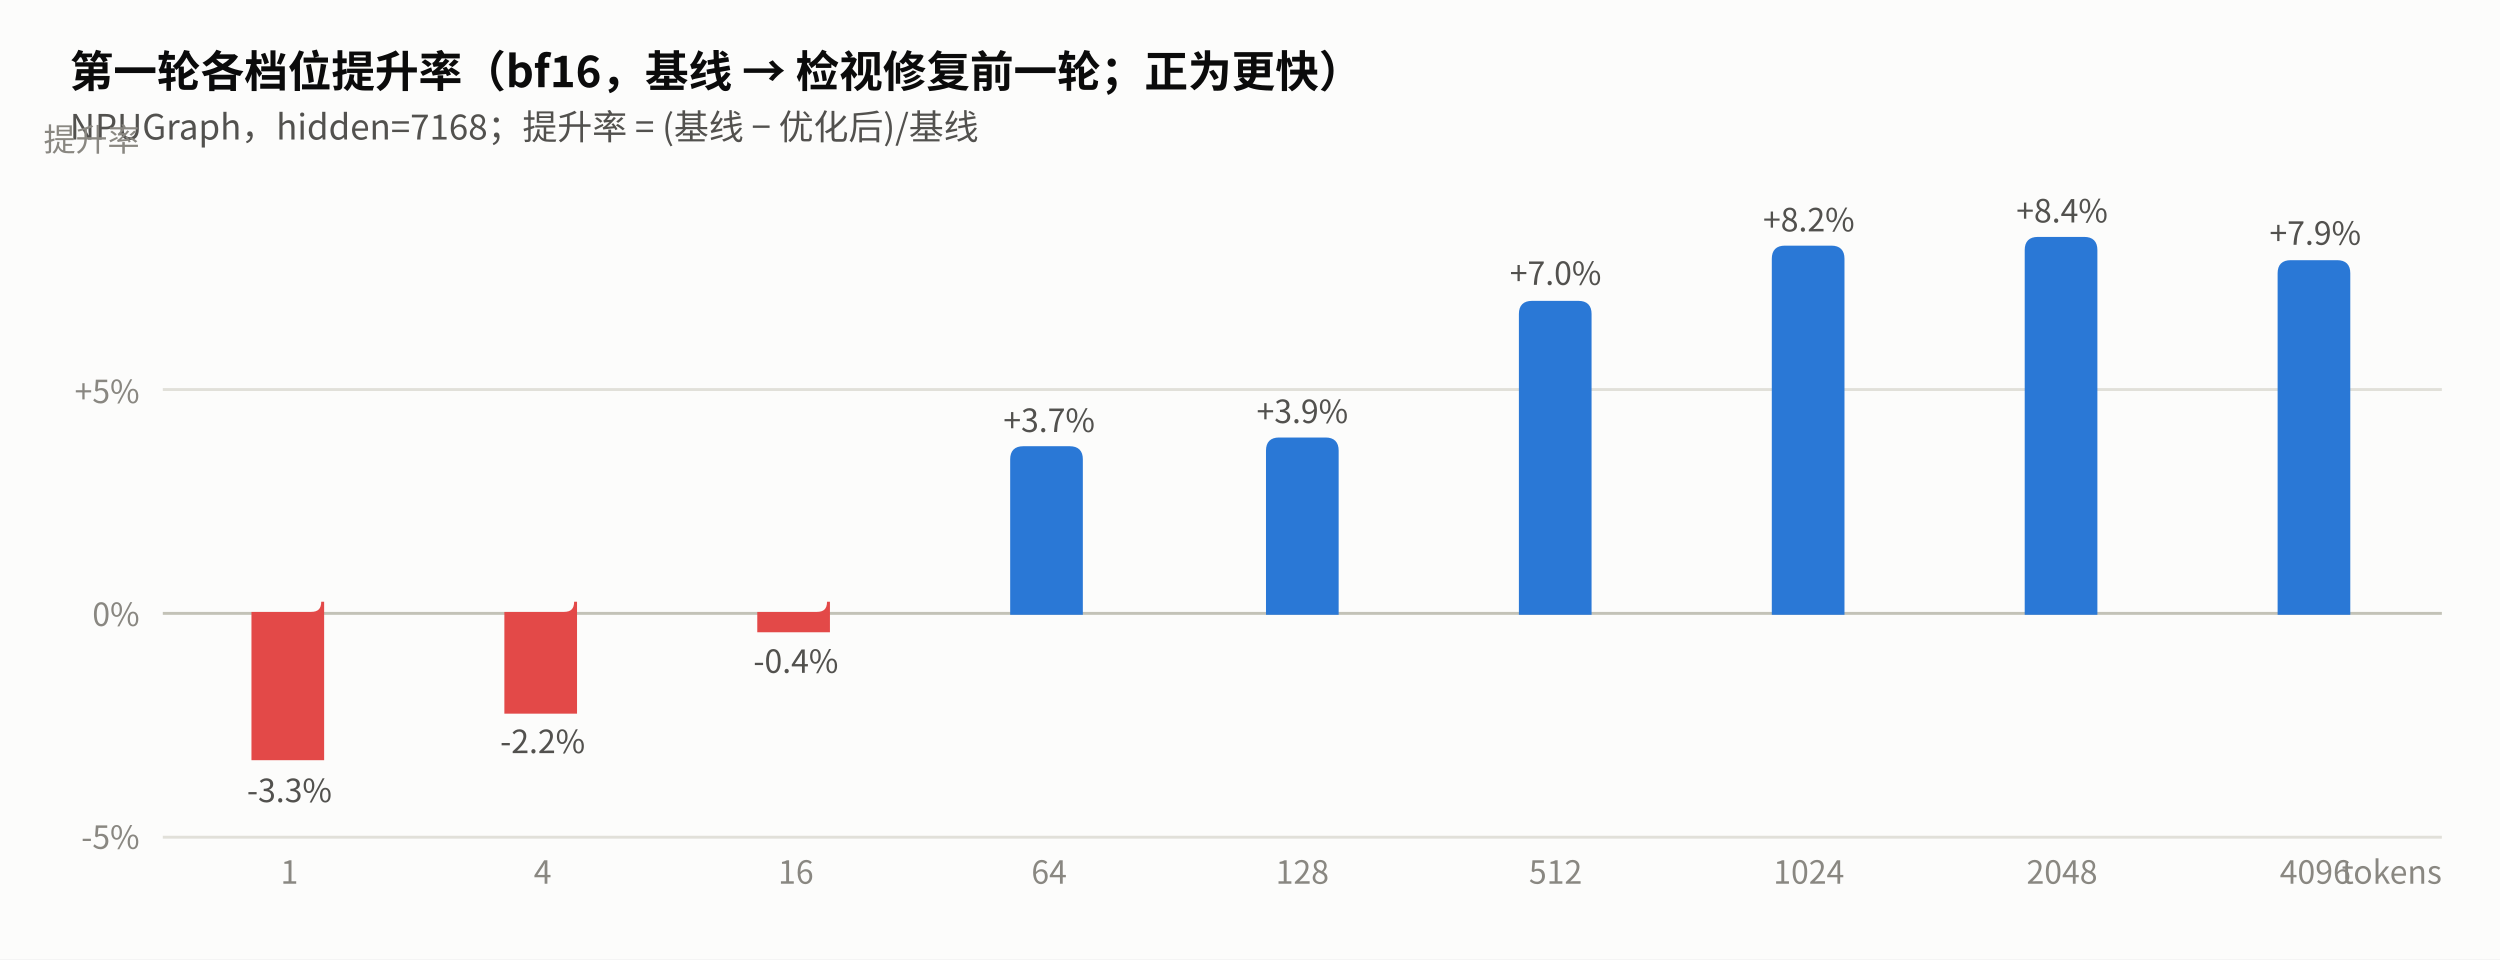
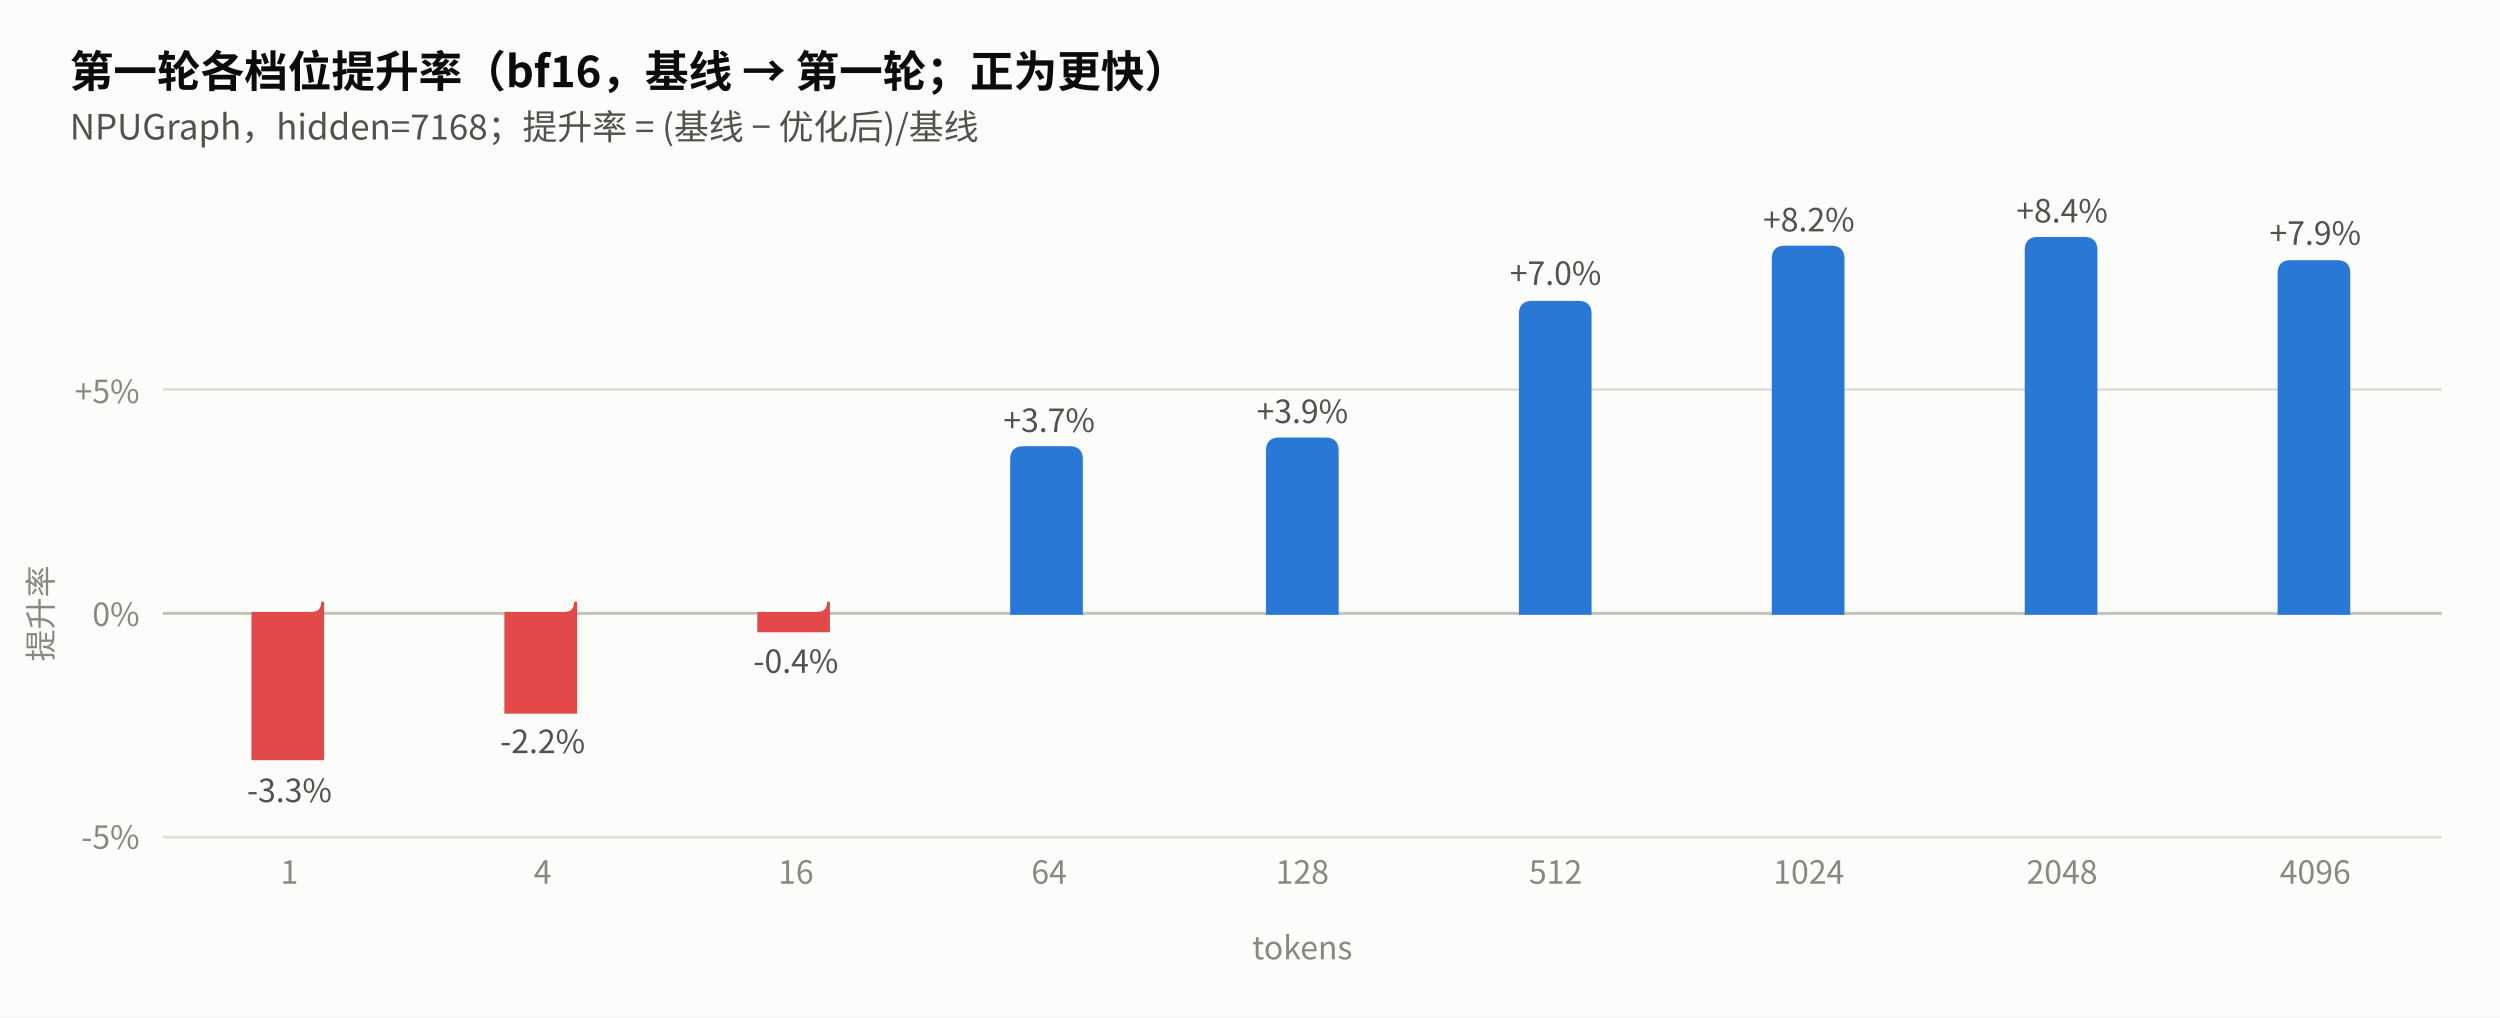
- <svg xmlns="http://www.w3.org/2000/svg" width="860" height="330" viewBox="0 0 860 330" role="img" aria-label="第一轮各档位提升率（bf16，基线 → 检视修复前一轮；正为更快）">
+ <svg xmlns="http://www.w3.org/2000/svg" width="860" height="350" viewBox="0 0 860 350" preserveAspectRatio="xMidYMid meet" role="img" aria-labelledby="title desc">
  <style>
    .surf { fill: #fcfcfb; } .ink { fill: #0b0b0b; } .ink2 { fill: #52514e; } .mut { fill: #898781; }
    .grid { stroke: #e1e0d9; stroke-width: 1; } .bline { stroke: #c3c2b7; stroke-width: 1; }
    .s1 { fill: #2a78d6; stroke: #2a78d6; } .s2 { fill: #eb6834; stroke: #eb6834; } .s3 { fill: #1baf7a; stroke: #1baf7a; }
    .s4 { fill: #eda100; stroke: #eda100; } .s5 { fill: #e87ba4; stroke: #e87ba4; }
    .neg { fill: #e34948; stroke: #e34948; }
-     text { font-family: system-ui,-apple-system,'Segoe UI','PingFang SC','Microsoft YaHei','Noto Sans CJK SC',sans-serif; }
+     text { font-family: 'Microsoft YaHei','PingFang SC','Noto Sans CJK SC','Segoe UI',Arial,sans-serif; }
    @media (prefers-color-scheme: dark) {
      .surf { fill: #1a1a19; } .ink { fill: #ffffff; } .ink2 { fill: #c3c2b7; } .mut { fill: #898781; }
      .grid { stroke: #2c2c2a; } .bline { stroke: #383835; }
      .s1 { fill: #3987e5; stroke: #3987e5; } .s2 { fill: #d95926; stroke: #d95926; } .s3 { fill: #199e70; stroke: #199e70; }
      .s4 { fill: #c98500; stroke: #c98500; } .s5 { fill: #d55181; stroke: #d55181; }
      .neg { fill: #e66767; stroke: #e66767; }
    }
  </style>
-   <rect class="surf" x="0" y="0" width="860" height="330" />
-   <text class="ink" x="24" y="30" font-size="15" font-weight="600">第一轮各档位提升率（bf16，基线 → 检视修复前一轮；正为更快）</text>
+   <rect class="surf" x="0" y="0" width="860" height="350" />
+   <text class="ink" x="24" y="30" font-size="15" font-weight="600">第一轮各档位提升率（bf16，基线 → 第一轮；正为更快）</text>
  <text class="ink2" x="24" y="48" font-size="12" text-anchor="start">NPUGraph，hidden=7168；提升率 = (基线 − 优化后)/基线</text>
  <line class="grid" x1="56" y1="134" x2="840" y2="134" />
  <line class="grid" x1="56" y1="288" x2="840" y2="288" />
  <line class="bline" x1="56" y1="211" x2="840" y2="211" />
  <text class="mut" x="48" y="138.667" font-size="11" text-anchor="end">+5%</text>
  <text class="mut" x="48" y="292.0" font-size="11" text-anchor="end">-5%</text>
  <text class="mut" x="48" y="215.333" font-size="11" text-anchor="end">0%</text>
  <path class="neg" d="M87,211 L87,261 Q91,261 111,261 L111,207 Q111,211 107,211 L87,211 Z" />
  <text class="ink2" x="99.556" y="275.933" font-size="11" text-anchor="middle">-3.3%</text>
  <text class="mut" x="99.556" y="304" font-size="11" text-anchor="middle">1</text>
  <path class="neg" d="M174,211 L174,245 Q178,245 198,245 L198,207 Q198,211 194,211 L174,211 Z" />
  <text class="ink2" x="186.667" y="259.067" font-size="11" text-anchor="middle">-2.2%</text>
  <text class="mut" x="186.667" y="304" font-size="11" text-anchor="middle">4</text>
  <path class="neg" d="M261,211 L261,217 Q265,217 285,217 L285,207 Q285,211 281,211 L261,211 Z" />
  <text class="ink2" x="273.778" y="231.467" font-size="11" text-anchor="middle">-0.4%</text>
  <text class="mut" x="273.778" y="304" font-size="11" text-anchor="middle">16</text>
  <path class="s1" d="M348,211 L348,158 Q348,154 352,154 L368,154 Q372,154 372,158 L372,211 Z" />
  <text class="ink2" x="360.889" y="148.6" font-size="11" text-anchor="middle">+3.7%</text>
  <text class="mut" x="360.889" y="304" font-size="11" text-anchor="middle">64</text>
  <path class="s1" d="M436,211 L436,155 Q436,151 440,151 L456,151 Q460,151 460,155 L460,211 Z" />
  <text class="ink2" x="448.0" y="145.533" font-size="11" text-anchor="middle">+3.9%</text>
  <text class="mut" x="448.0" y="304" font-size="11" text-anchor="middle">128</text>
  <path class="s1" d="M523,211 L523,108 Q523,104 527,104 L543,104 Q547,104 547,108 L547,211 Z" />
  <text class="ink2" x="535.111" y="98.0" font-size="11" text-anchor="middle">+7.0%</text>
  <text class="mut" x="535.111" y="304" font-size="11" text-anchor="middle">512</text>
  <path class="s1" d="M610,211 L610,89 Q610,85 614,85 L630,85 Q634,85 634,89 L634,211 Z" />
  <text class="ink2" x="622.222" y="79.6" font-size="11" text-anchor="middle">+8.2%</text>
  <text class="mut" x="622.222" y="304" font-size="11" text-anchor="middle">1024</text>
  <path class="s1" d="M697,211 L697,86 Q697,82 701,82 L717,82 Q721,82 721,86 L721,211 Z" />
  <text class="ink2" x="709.333" y="76.533" font-size="11" text-anchor="middle">+8.4%</text>
  <text class="mut" x="709.333" y="304" font-size="11" text-anchor="middle">2048</text>
  <path class="s1" d="M784,211 L784,94 Q784,90 788,90 L804,90 Q808,90 808,94 L808,211 Z" />
  <text class="ink2" x="796.444" y="84.2" font-size="11" text-anchor="middle">+7.9%</text>
  <text class="mut" x="796.444" y="304" font-size="11" text-anchor="middle">4096</text>
-   <text class="mut" x="840" y="304" font-size="11" text-anchor="end">tokens</text>
-   <text class="mut" x="48" y="52" font-size="11" text-anchor="end">提升率</text>
+   <text class="mut" x="448" y="330" font-size="11" text-anchor="middle">tokens</text>
+   <text class="mut" x="18" y="211" font-size="11" text-anchor="middle" transform="rotate(-90 18 211)">提升率</text>
</svg>
